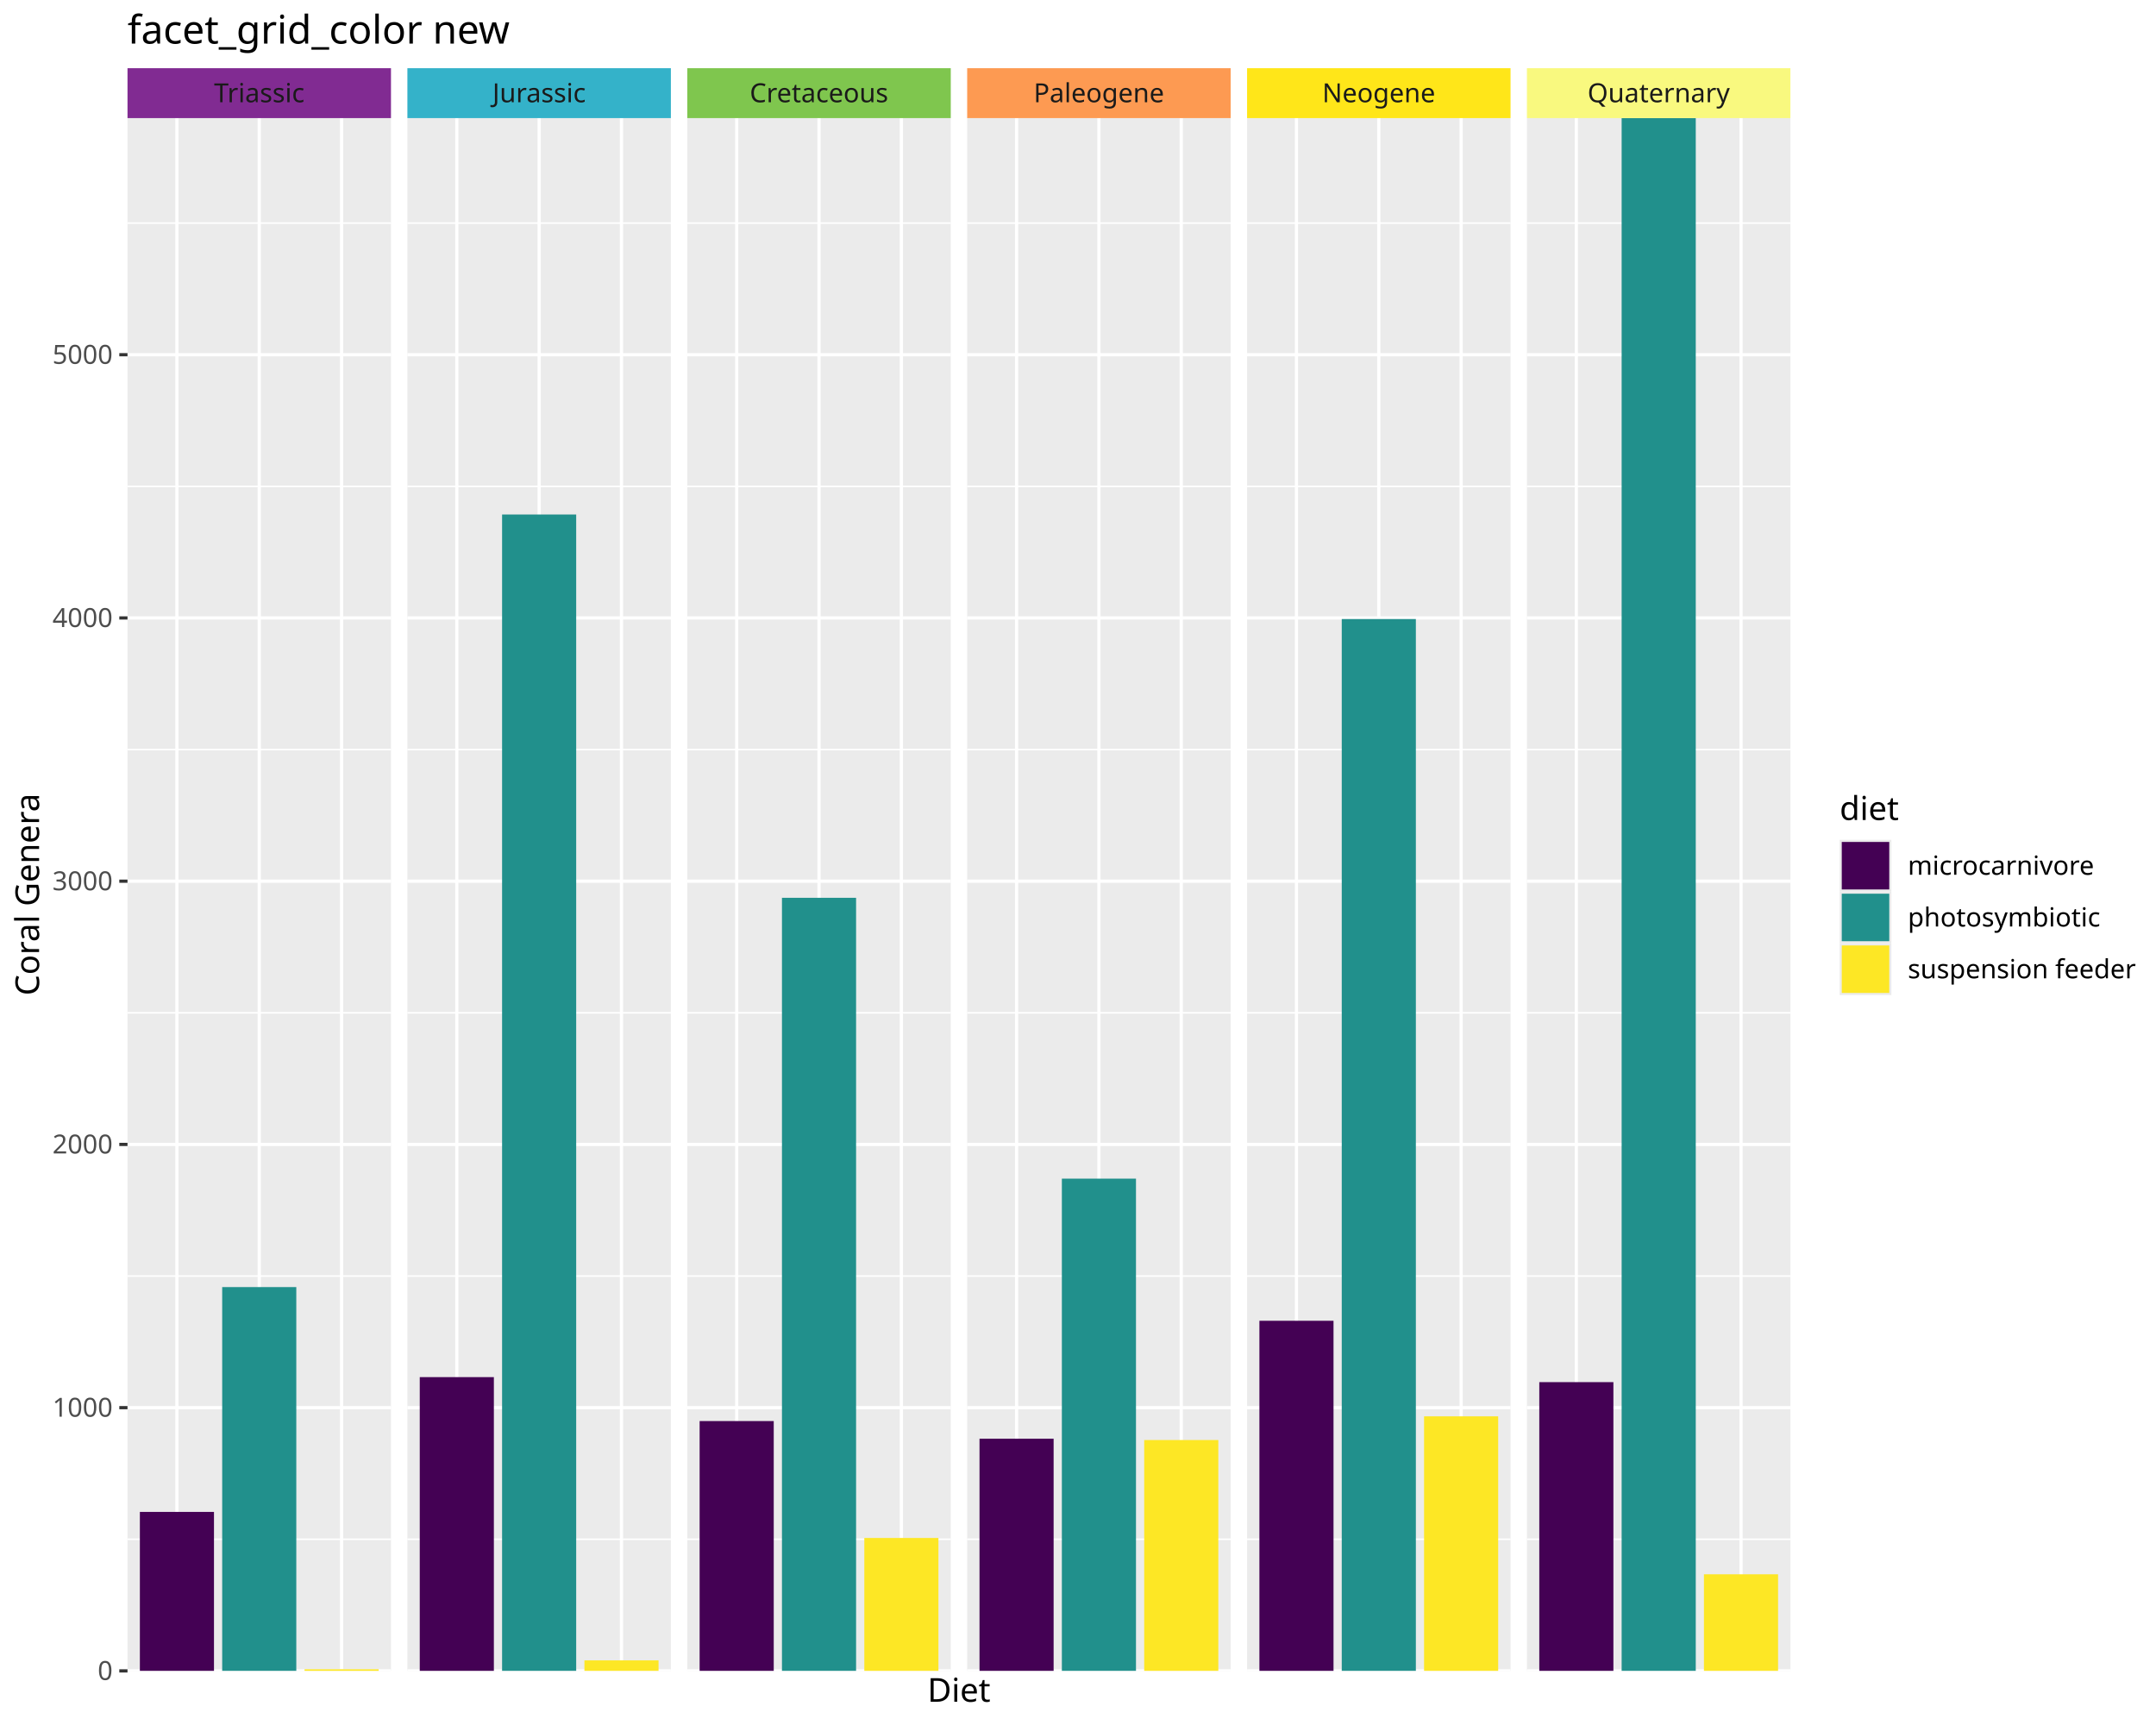
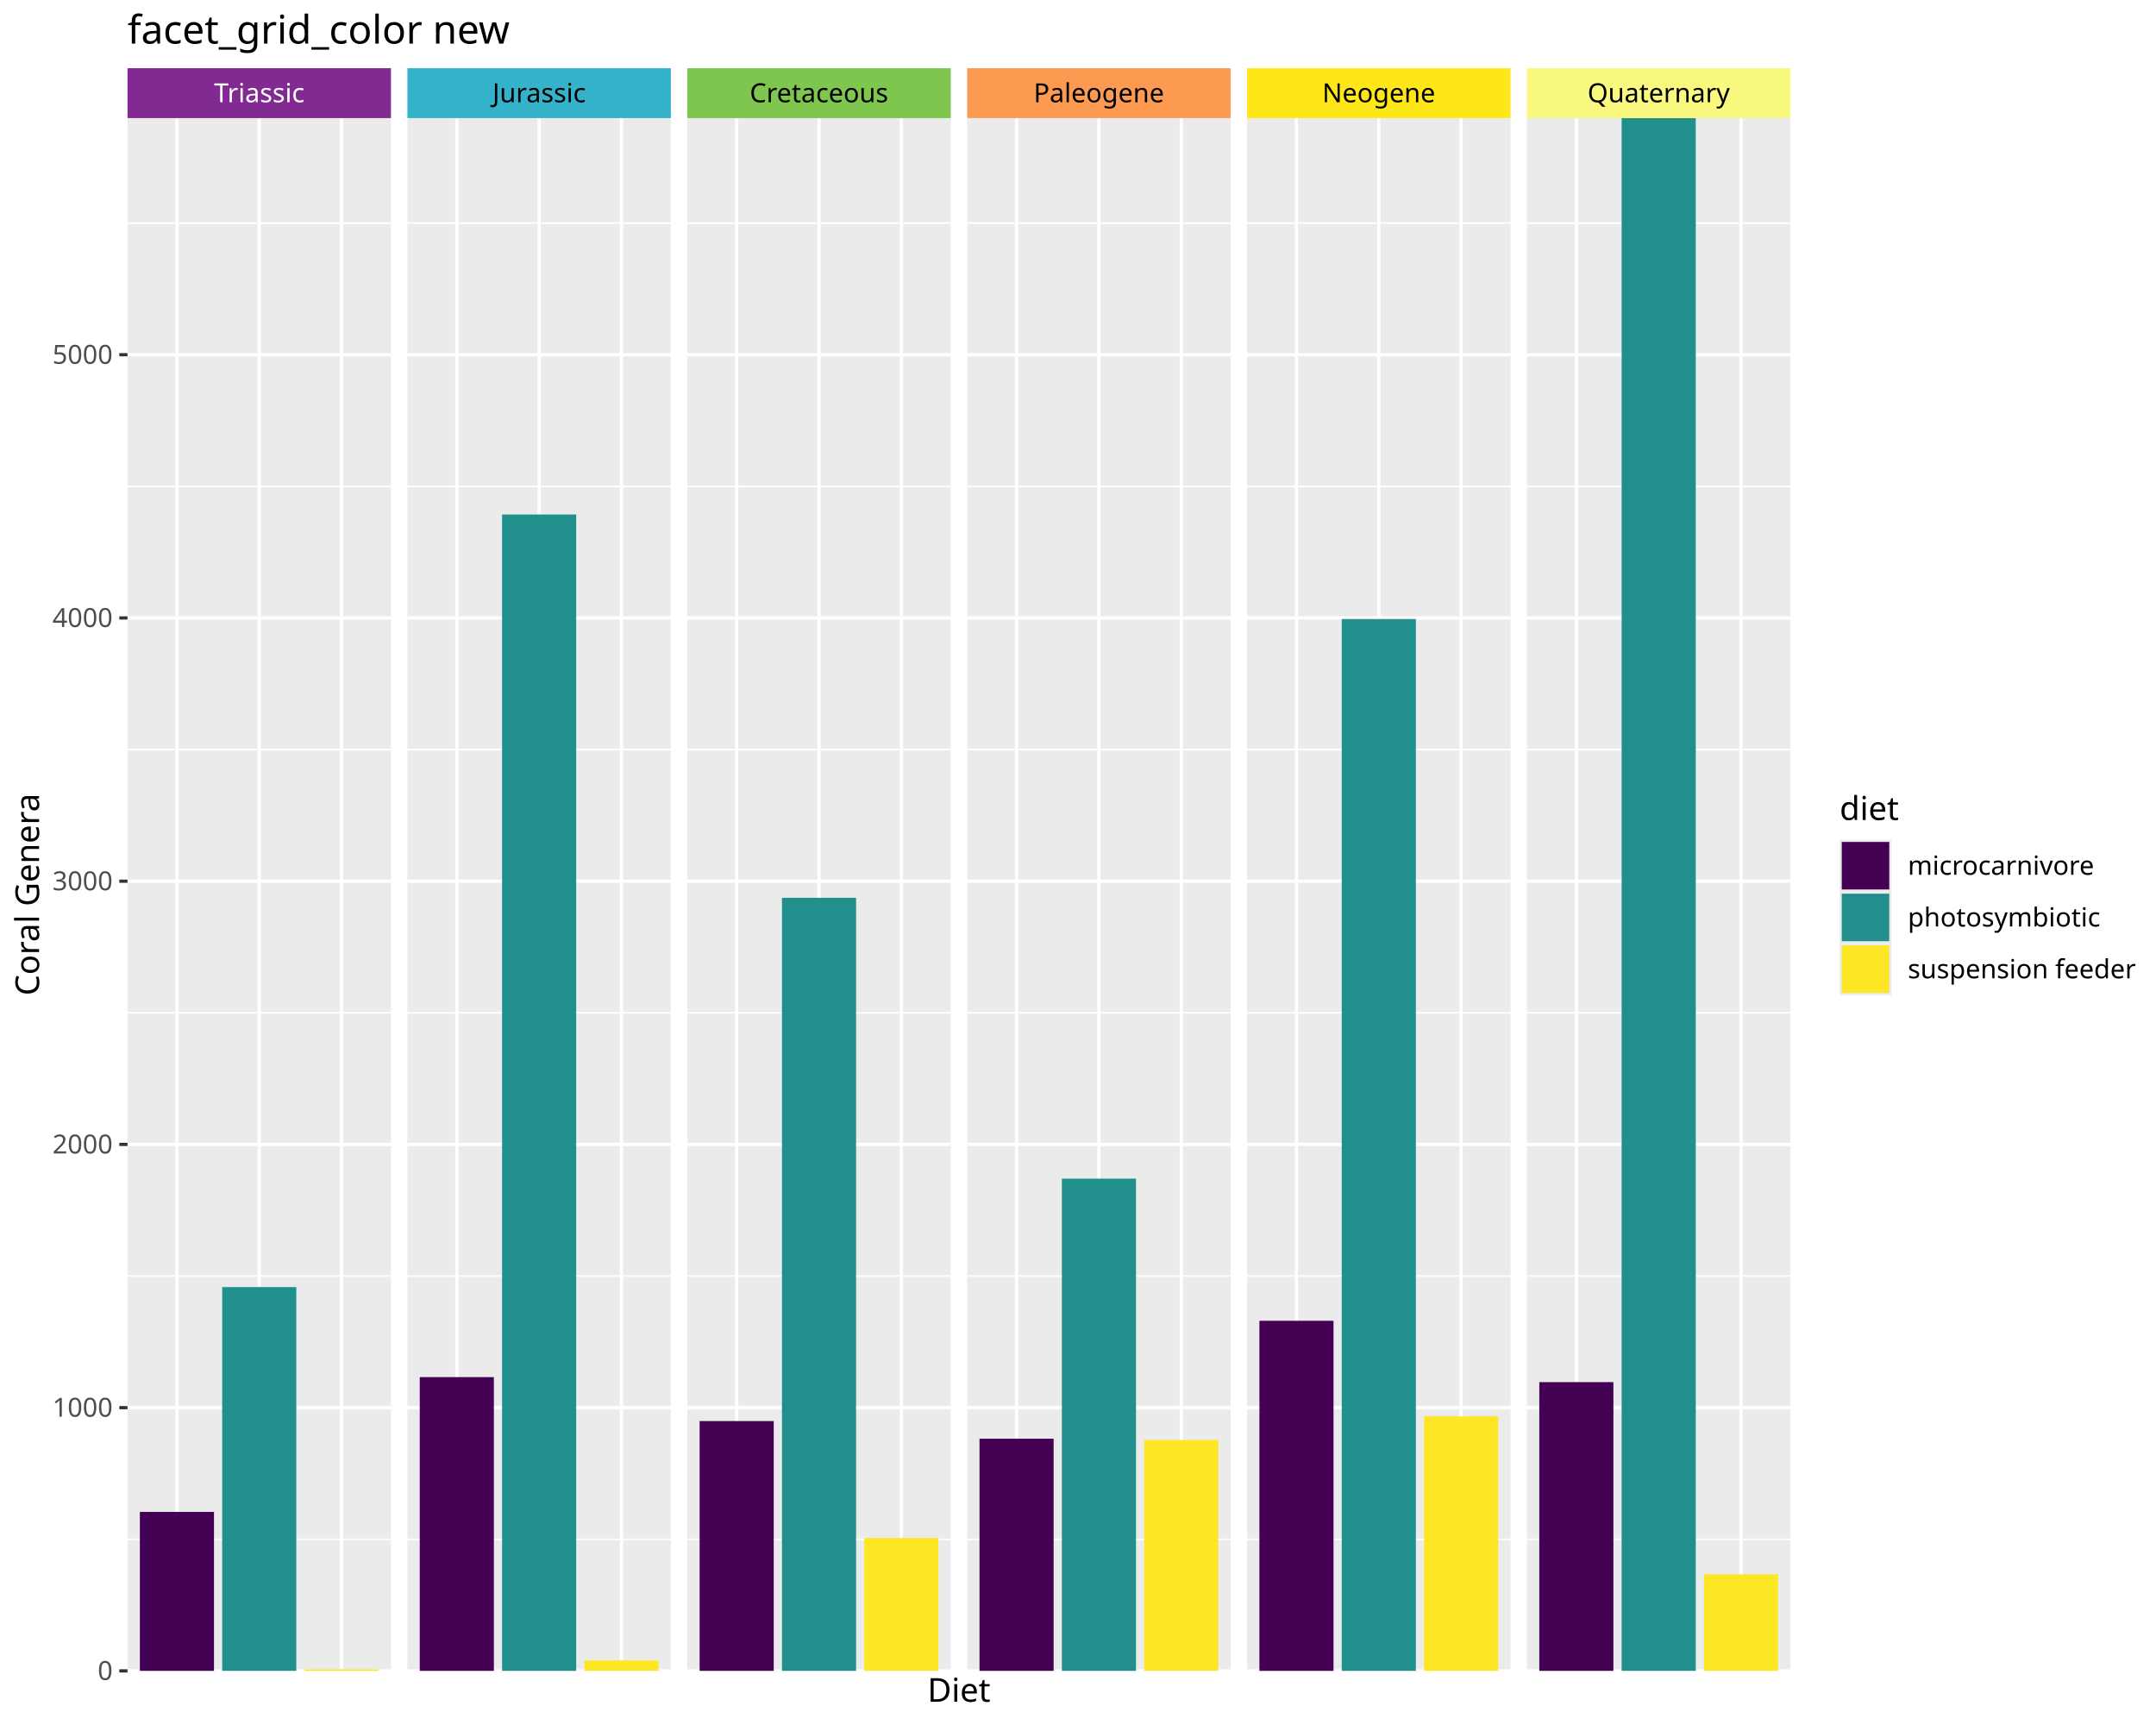
<svg xmlns="http://www.w3.org/2000/svg" class="svglite" data-engine-version="2.0" width="720.00pt" height="576.00pt" viewBox="0 0 720.00 576.00">
  <defs>
    <style type="text/css">
    .svglite line, .svglite polyline, .svglite polygon, .svglite path, .svglite rect, .svglite circle {
      fill: none;
      stroke: #000000;
      stroke-linecap: round;
      stroke-linejoin: round;
      stroke-miterlimit: 10.00;
    }
  </style>
  </defs>
  <rect width="100%" height="100%" style="stroke: none; fill: #FFFFFF;" />
  <defs>
    <clipPath id="cpMC4wMHw3MjAuMDB8MC4wMHw1NzYuMDA=">
      <rect x="0.00" y="0.00" width="720.00" height="576.00" />
    </clipPath>
  </defs>
  <g clip-path="url(#cpMC4wMHw3MjAuMDB8MC4wMHw1NzYuMDA=)">
    <rect x="0.00" y="0.00" width="720.00" height="576.00" style="stroke-width: 1.07; stroke: #FFFFFF; fill: #FFFFFF;" />
  </g>
  <defs>
    <clipPath id="cpNDIuNTh8MTMwLjU3fDM5LjQzfDU1Ny45Mw==">
      <rect x="42.58" y="39.43" width="87.99" height="518.49" />
    </clipPath>
  </defs>
  <g clip-path="url(#cpNDIuNTh8MTMwLjU3fDM5LjQzfDU1Ny45Mw==)">
    <rect x="42.58" y="39.43" width="87.99" height="518.49" style="stroke-width: 1.07; stroke: none; fill: #EBEBEB;" />
    <polyline points="42.58,513.98 130.57,513.98 " style="stroke-width: 0.53; stroke: #FFFFFF; stroke-linecap: butt;" />
    <polyline points="42.58,426.08 130.57,426.08 " style="stroke-width: 0.53; stroke: #FFFFFF; stroke-linecap: butt;" />
    <polyline points="42.58,338.19 130.57,338.19 " style="stroke-width: 0.53; stroke: #FFFFFF; stroke-linecap: butt;" />
    <polyline points="42.58,250.29 130.57,250.29 " style="stroke-width: 0.53; stroke: #FFFFFF; stroke-linecap: butt;" />
    <polyline points="42.58,162.40 130.57,162.40 " style="stroke-width: 0.53; stroke: #FFFFFF; stroke-linecap: butt;" />
    <polyline points="42.58,74.50 130.57,74.50 " style="stroke-width: 0.53; stroke: #FFFFFF; stroke-linecap: butt;" />
    <polyline points="42.58,557.93 130.57,557.93 " style="stroke-width: 1.07; stroke: #FFFFFF; stroke-linecap: butt;" />
    <polyline points="42.58,470.03 130.57,470.03 " style="stroke-width: 1.07; stroke: #FFFFFF; stroke-linecap: butt;" />
    <polyline points="42.58,382.14 130.57,382.14 " style="stroke-width: 1.07; stroke: #FFFFFF; stroke-linecap: butt;" />
    <polyline points="42.58,294.24 130.57,294.24 " style="stroke-width: 1.07; stroke: #FFFFFF; stroke-linecap: butt;" />
    <polyline points="42.58,206.35 130.57,206.35 " style="stroke-width: 1.07; stroke: #FFFFFF; stroke-linecap: butt;" />
    <polyline points="42.58,118.45 130.57,118.45 " style="stroke-width: 1.07; stroke: #FFFFFF; stroke-linecap: butt;" />
    <polyline points="59.08,557.93 59.08,39.43 " style="stroke-width: 1.07; stroke: #FFFFFF; stroke-linecap: butt;" />
    <polyline points="86.58,557.93 86.58,39.43 " style="stroke-width: 1.07; stroke: #FFFFFF; stroke-linecap: butt;" />
    <polyline points="114.07,557.93 114.07,39.43 " style="stroke-width: 1.07; stroke: #FFFFFF; stroke-linecap: butt;" />
    <rect x="101.70" y="557.40" width="24.75" height="0.53" style="stroke-width: 1.07; stroke: none; stroke-linecap: butt; stroke-linejoin: miter; fill: #FDE725;" />
    <rect x="74.20" y="429.78" width="24.75" height="128.15" style="stroke-width: 1.07; stroke: none; stroke-linecap: butt; stroke-linejoin: miter; fill: #21908C;" />
    <rect x="46.71" y="504.84" width="24.75" height="53.09" style="stroke-width: 1.07; stroke: none; stroke-linecap: butt; stroke-linejoin: miter; fill: #440154;" />
  </g>
  <g clip-path="url(#cpMC4wMHw3MjAuMDB8MC4wMHw1NzYuMDA=)">
</g>
  <defs>
    <clipPath id="cpMTM2LjA1fDIyNC4wNHwzOS40M3w1NTcuOTM=">
      <rect x="136.05" y="39.43" width="87.99" height="518.49" />
    </clipPath>
  </defs>
  <g clip-path="url(#cpMTM2LjA1fDIyNC4wNHwzOS40M3w1NTcuOTM=)">
    <rect x="136.05" y="39.43" width="87.99" height="518.49" style="stroke-width: 1.07; stroke: none; fill: #EBEBEB;" />
    <polyline points="136.05,513.98 224.04,513.98 " style="stroke-width: 0.53; stroke: #FFFFFF; stroke-linecap: butt;" />
    <polyline points="136.05,426.08 224.04,426.08 " style="stroke-width: 0.53; stroke: #FFFFFF; stroke-linecap: butt;" />
    <polyline points="136.05,338.19 224.04,338.19 " style="stroke-width: 0.53; stroke: #FFFFFF; stroke-linecap: butt;" />
    <polyline points="136.05,250.29 224.04,250.29 " style="stroke-width: 0.53; stroke: #FFFFFF; stroke-linecap: butt;" />
    <polyline points="136.05,162.40 224.04,162.40 " style="stroke-width: 0.53; stroke: #FFFFFF; stroke-linecap: butt;" />
    <polyline points="136.05,74.50 224.04,74.50 " style="stroke-width: 0.53; stroke: #FFFFFF; stroke-linecap: butt;" />
    <polyline points="136.05,557.93 224.04,557.93 " style="stroke-width: 1.07; stroke: #FFFFFF; stroke-linecap: butt;" />
    <polyline points="136.05,470.03 224.04,470.03 " style="stroke-width: 1.07; stroke: #FFFFFF; stroke-linecap: butt;" />
    <polyline points="136.05,382.14 224.04,382.14 " style="stroke-width: 1.07; stroke: #FFFFFF; stroke-linecap: butt;" />
    <polyline points="136.05,294.24 224.04,294.24 " style="stroke-width: 1.07; stroke: #FFFFFF; stroke-linecap: butt;" />
    <polyline points="136.05,206.35 224.04,206.35 " style="stroke-width: 1.07; stroke: #FFFFFF; stroke-linecap: butt;" />
    <polyline points="136.05,118.45 224.04,118.45 " style="stroke-width: 1.07; stroke: #FFFFFF; stroke-linecap: butt;" />
    <polyline points="152.55,557.93 152.55,39.43 " style="stroke-width: 1.07; stroke: #FFFFFF; stroke-linecap: butt;" />
    <polyline points="180.05,557.93 180.05,39.43 " style="stroke-width: 1.07; stroke: #FFFFFF; stroke-linecap: butt;" />
    <polyline points="207.54,557.93 207.54,39.43 " style="stroke-width: 1.07; stroke: #FFFFFF; stroke-linecap: butt;" />
    <rect x="195.17" y="554.41" width="24.75" height="3.52" style="stroke-width: 1.07; stroke: none; stroke-linecap: butt; stroke-linejoin: miter; fill: #FDE725;" />
    <rect x="167.67" y="171.80" width="24.75" height="386.12" style="stroke-width: 1.07; stroke: none; stroke-linecap: butt; stroke-linejoin: miter; fill: #21908C;" />
    <rect x="140.18" y="459.84" width="24.75" height="98.09" style="stroke-width: 1.07; stroke: none; stroke-linecap: butt; stroke-linejoin: miter; fill: #440154;" />
  </g>
  <g clip-path="url(#cpMC4wMHw3MjAuMDB8MC4wMHw1NzYuMDA=)">
</g>
  <defs>
    <clipPath id="cpMjI5LjUyfDMxNy41MXwzOS40M3w1NTcuOTM=">
      <rect x="229.52" y="39.43" width="87.99" height="518.49" />
    </clipPath>
  </defs>
  <g clip-path="url(#cpMjI5LjUyfDMxNy41MXwzOS40M3w1NTcuOTM=)">
    <rect x="229.52" y="39.43" width="87.99" height="518.49" style="stroke-width: 1.07; stroke: none; fill: #EBEBEB;" />
    <polyline points="229.52,513.98 317.51,513.98 " style="stroke-width: 0.53; stroke: #FFFFFF; stroke-linecap: butt;" />
    <polyline points="229.52,426.08 317.51,426.08 " style="stroke-width: 0.53; stroke: #FFFFFF; stroke-linecap: butt;" />
    <polyline points="229.52,338.19 317.51,338.19 " style="stroke-width: 0.53; stroke: #FFFFFF; stroke-linecap: butt;" />
    <polyline points="229.52,250.29 317.51,250.29 " style="stroke-width: 0.53; stroke: #FFFFFF; stroke-linecap: butt;" />
    <polyline points="229.52,162.40 317.51,162.40 " style="stroke-width: 0.53; stroke: #FFFFFF; stroke-linecap: butt;" />
    <polyline points="229.52,74.50 317.51,74.50 " style="stroke-width: 0.53; stroke: #FFFFFF; stroke-linecap: butt;" />
    <polyline points="229.52,557.93 317.51,557.93 " style="stroke-width: 1.07; stroke: #FFFFFF; stroke-linecap: butt;" />
    <polyline points="229.52,470.03 317.51,470.03 " style="stroke-width: 1.07; stroke: #FFFFFF; stroke-linecap: butt;" />
    <polyline points="229.52,382.14 317.51,382.14 " style="stroke-width: 1.07; stroke: #FFFFFF; stroke-linecap: butt;" />
    <polyline points="229.52,294.24 317.51,294.24 " style="stroke-width: 1.07; stroke: #FFFFFF; stroke-linecap: butt;" />
    <polyline points="229.52,206.35 317.51,206.35 " style="stroke-width: 1.07; stroke: #FFFFFF; stroke-linecap: butt;" />
    <polyline points="229.52,118.45 317.51,118.45 " style="stroke-width: 1.07; stroke: #FFFFFF; stroke-linecap: butt;" />
    <polyline points="246.02,557.93 246.02,39.43 " style="stroke-width: 1.07; stroke: #FFFFFF; stroke-linecap: butt;" />
    <polyline points="273.51,557.93 273.51,39.43 " style="stroke-width: 1.07; stroke: #FFFFFF; stroke-linecap: butt;" />
    <polyline points="301.01,557.93 301.01,39.43 " style="stroke-width: 1.07; stroke: #FFFFFF; stroke-linecap: butt;" />
    <rect x="288.64" y="513.54" width="24.75" height="44.39" style="stroke-width: 1.07; stroke: none; stroke-linecap: butt; stroke-linejoin: miter; fill: #FDE725;" />
    <rect x="261.14" y="299.78" width="24.75" height="258.15" style="stroke-width: 1.07; stroke: none; stroke-linecap: butt; stroke-linejoin: miter; fill: #21908C;" />
    <rect x="233.64" y="474.51" width="24.75" height="83.41" style="stroke-width: 1.07; stroke: none; stroke-linecap: butt; stroke-linejoin: miter; fill: #440154;" />
  </g>
  <g clip-path="url(#cpMC4wMHw3MjAuMDB8MC4wMHw1NzYuMDA=)">
</g>
  <defs>
    <clipPath id="cpMzIyLjk5fDQxMC45OHwzOS40M3w1NTcuOTM=">
      <rect x="322.99" y="39.43" width="87.99" height="518.49" />
    </clipPath>
  </defs>
  <g clip-path="url(#cpMzIyLjk5fDQxMC45OHwzOS40M3w1NTcuOTM=)">
    <rect x="322.99" y="39.43" width="87.99" height="518.49" style="stroke-width: 1.07; stroke: none; fill: #EBEBEB;" />
    <polyline points="322.99,513.98 410.98,513.98 " style="stroke-width: 0.53; stroke: #FFFFFF; stroke-linecap: butt;" />
    <polyline points="322.99,426.08 410.98,426.08 " style="stroke-width: 0.53; stroke: #FFFFFF; stroke-linecap: butt;" />
    <polyline points="322.99,338.19 410.98,338.19 " style="stroke-width: 0.53; stroke: #FFFFFF; stroke-linecap: butt;" />
    <polyline points="322.99,250.29 410.98,250.29 " style="stroke-width: 0.53; stroke: #FFFFFF; stroke-linecap: butt;" />
    <polyline points="322.99,162.40 410.98,162.40 " style="stroke-width: 0.53; stroke: #FFFFFF; stroke-linecap: butt;" />
    <polyline points="322.99,74.50 410.98,74.50 " style="stroke-width: 0.53; stroke: #FFFFFF; stroke-linecap: butt;" />
    <polyline points="322.99,557.93 410.98,557.93 " style="stroke-width: 1.07; stroke: #FFFFFF; stroke-linecap: butt;" />
    <polyline points="322.99,470.03 410.98,470.03 " style="stroke-width: 1.07; stroke: #FFFFFF; stroke-linecap: butt;" />
    <polyline points="322.99,382.14 410.98,382.14 " style="stroke-width: 1.07; stroke: #FFFFFF; stroke-linecap: butt;" />
    <polyline points="322.99,294.24 410.98,294.24 " style="stroke-width: 1.07; stroke: #FFFFFF; stroke-linecap: butt;" />
    <polyline points="322.99,206.35 410.98,206.35 " style="stroke-width: 1.07; stroke: #FFFFFF; stroke-linecap: butt;" />
    <polyline points="322.99,118.45 410.98,118.45 " style="stroke-width: 1.07; stroke: #FFFFFF; stroke-linecap: butt;" />
    <polyline points="339.49,557.93 339.49,39.43 " style="stroke-width: 1.07; stroke: #FFFFFF; stroke-linecap: butt;" />
    <polyline points="366.98,557.93 366.98,39.43 " style="stroke-width: 1.07; stroke: #FFFFFF; stroke-linecap: butt;" />
    <polyline points="394.48,557.93 394.48,39.43 " style="stroke-width: 1.07; stroke: #FFFFFF; stroke-linecap: butt;" />
    <rect x="382.11" y="480.84" width="24.75" height="77.08" style="stroke-width: 1.07; stroke: none; stroke-linecap: butt; stroke-linejoin: miter; fill: #FDE725;" />
    <rect x="354.61" y="393.56" width="24.75" height="164.36" style="stroke-width: 1.07; stroke: none; stroke-linecap: butt; stroke-linejoin: miter; fill: #21908C;" />
    <rect x="327.11" y="480.40" width="24.75" height="77.52" style="stroke-width: 1.07; stroke: none; stroke-linecap: butt; stroke-linejoin: miter; fill: #440154;" />
  </g>
  <g clip-path="url(#cpMC4wMHw3MjAuMDB8MC4wMHw1NzYuMDA=)">
</g>
  <defs>
    <clipPath id="cpNDE2LjQ2fDUwNC40NXwzOS40M3w1NTcuOTM=">
      <rect x="416.46" y="39.43" width="87.99" height="518.49" />
    </clipPath>
  </defs>
  <g clip-path="url(#cpNDE2LjQ2fDUwNC40NXwzOS40M3w1NTcuOTM=)">
    <rect x="416.46" y="39.43" width="87.99" height="518.49" style="stroke-width: 1.07; stroke: none; fill: #EBEBEB;" />
    <polyline points="416.46,513.98 504.45,513.98 " style="stroke-width: 0.53; stroke: #FFFFFF; stroke-linecap: butt;" />
    <polyline points="416.46,426.08 504.45,426.08 " style="stroke-width: 0.53; stroke: #FFFFFF; stroke-linecap: butt;" />
    <polyline points="416.46,338.19 504.45,338.19 " style="stroke-width: 0.53; stroke: #FFFFFF; stroke-linecap: butt;" />
    <polyline points="416.46,250.29 504.45,250.29 " style="stroke-width: 0.53; stroke: #FFFFFF; stroke-linecap: butt;" />
    <polyline points="416.46,162.40 504.45,162.40 " style="stroke-width: 0.53; stroke: #FFFFFF; stroke-linecap: butt;" />
    <polyline points="416.46,74.50 504.45,74.50 " style="stroke-width: 0.53; stroke: #FFFFFF; stroke-linecap: butt;" />
    <polyline points="416.46,557.93 504.45,557.93 " style="stroke-width: 1.07; stroke: #FFFFFF; stroke-linecap: butt;" />
    <polyline points="416.46,470.03 504.45,470.03 " style="stroke-width: 1.07; stroke: #FFFFFF; stroke-linecap: butt;" />
    <polyline points="416.46,382.14 504.45,382.14 " style="stroke-width: 1.07; stroke: #FFFFFF; stroke-linecap: butt;" />
    <polyline points="416.46,294.24 504.45,294.24 " style="stroke-width: 1.07; stroke: #FFFFFF; stroke-linecap: butt;" />
    <polyline points="416.46,206.35 504.45,206.35 " style="stroke-width: 1.07; stroke: #FFFFFF; stroke-linecap: butt;" />
    <polyline points="416.46,118.45 504.45,118.45 " style="stroke-width: 1.07; stroke: #FFFFFF; stroke-linecap: butt;" />
    <polyline points="432.95,557.93 432.95,39.43 " style="stroke-width: 1.07; stroke: #FFFFFF; stroke-linecap: butt;" />
    <polyline points="460.45,557.93 460.45,39.43 " style="stroke-width: 1.07; stroke: #FFFFFF; stroke-linecap: butt;" />
    <polyline points="487.95,557.93 487.95,39.43 " style="stroke-width: 1.07; stroke: #FFFFFF; stroke-linecap: butt;" />
    <rect x="475.57" y="472.93" width="24.75" height="84.99" style="stroke-width: 1.07; stroke: none; stroke-linecap: butt; stroke-linejoin: miter; fill: #FDE725;" />
    <rect x="448.08" y="206.70" width="24.75" height="351.23" style="stroke-width: 1.07; stroke: none; stroke-linecap: butt; stroke-linejoin: miter; fill: #21908C;" />
    <rect x="420.58" y="441.03" width="24.75" height="116.90" style="stroke-width: 1.07; stroke: none; stroke-linecap: butt; stroke-linejoin: miter; fill: #440154;" />
  </g>
  <g clip-path="url(#cpMC4wMHw3MjAuMDB8MC4wMHw1NzYuMDA=)">
</g>
  <defs>
    <clipPath id="cpNTA5LjkyfDU5Ny45MXwzOS40M3w1NTcuOTM=">
      <rect x="509.92" y="39.43" width="87.99" height="518.49" />
    </clipPath>
  </defs>
  <g clip-path="url(#cpNTA5LjkyfDU5Ny45MXwzOS40M3w1NTcuOTM=)">
    <rect x="509.92" y="39.43" width="87.99" height="518.49" style="stroke-width: 1.07; stroke: none; fill: #EBEBEB;" />
    <polyline points="509.92,513.98 597.91,513.98 " style="stroke-width: 0.53; stroke: #FFFFFF; stroke-linecap: butt;" />
    <polyline points="509.92,426.08 597.91,426.08 " style="stroke-width: 0.53; stroke: #FFFFFF; stroke-linecap: butt;" />
    <polyline points="509.92,338.19 597.91,338.19 " style="stroke-width: 0.53; stroke: #FFFFFF; stroke-linecap: butt;" />
    <polyline points="509.92,250.29 597.91,250.29 " style="stroke-width: 0.53; stroke: #FFFFFF; stroke-linecap: butt;" />
    <polyline points="509.92,162.40 597.91,162.40 " style="stroke-width: 0.53; stroke: #FFFFFF; stroke-linecap: butt;" />
    <polyline points="509.92,74.50 597.91,74.50 " style="stroke-width: 0.53; stroke: #FFFFFF; stroke-linecap: butt;" />
    <polyline points="509.92,557.93 597.91,557.93 " style="stroke-width: 1.07; stroke: #FFFFFF; stroke-linecap: butt;" />
    <polyline points="509.92,470.03 597.91,470.03 " style="stroke-width: 1.07; stroke: #FFFFFF; stroke-linecap: butt;" />
    <polyline points="509.92,382.14 597.91,382.14 " style="stroke-width: 1.07; stroke: #FFFFFF; stroke-linecap: butt;" />
    <polyline points="509.92,294.24 597.91,294.24 " style="stroke-width: 1.07; stroke: #FFFFFF; stroke-linecap: butt;" />
    <polyline points="509.92,206.35 597.91,206.35 " style="stroke-width: 1.07; stroke: #FFFFFF; stroke-linecap: butt;" />
    <polyline points="509.92,118.45 597.91,118.45 " style="stroke-width: 1.07; stroke: #FFFFFF; stroke-linecap: butt;" />
    <polyline points="526.42,557.93 526.42,39.43 " style="stroke-width: 1.07; stroke: #FFFFFF; stroke-linecap: butt;" />
    <polyline points="553.92,557.93 553.92,39.43 " style="stroke-width: 1.07; stroke: #FFFFFF; stroke-linecap: butt;" />
    <polyline points="581.42,557.93 581.42,39.43 " style="stroke-width: 1.07; stroke: #FFFFFF; stroke-linecap: butt;" />
    <rect x="569.04" y="525.67" width="24.75" height="32.26" style="stroke-width: 1.07; stroke: none; stroke-linecap: butt; stroke-linejoin: miter; fill: #FDE725;" />
    <rect x="541.55" y="39.43" width="24.75" height="518.49" style="stroke-width: 1.07; stroke: none; stroke-linecap: butt; stroke-linejoin: miter; fill: #21908C;" />
    <rect x="514.05" y="461.51" width="24.75" height="96.42" style="stroke-width: 1.07; stroke: none; stroke-linecap: butt; stroke-linejoin: miter; fill: #440154;" />
  </g>
  <g clip-path="url(#cpMC4wMHw3MjAuMDB8MC4wMHw1NzYuMDA=)">
</g>
  <defs>
    <clipPath id="cpNDIuNTh8MTMwLjU3fDIyLjc4fDM5LjQz">
      <rect x="42.58" y="22.78" width="87.99" height="16.65" />
    </clipPath>
  </defs>
  <g clip-path="url(#cpNDIuNTh8MTMwLjU3fDIyLjc4fDM5LjQz)">
    <rect x="42.58" y="22.78" width="87.99" height="16.65" style="stroke-width: 1.07; stroke: none; fill: #812B92;" />
-     <text x="86.58" y="34.14" text-anchor="middle" style="font-size: 8.80px; fill: #1A1A1A; font-family: sans;" textLength="30.32px" lengthAdjust="spacingAndGlyphs">Triassic</text>
+     <text x="86.58" y="34.14" text-anchor="middle" style="font-size: 8.80px; fill: #FFFFFF; font-family: sans;" textLength="30.32px" lengthAdjust="spacingAndGlyphs">Triassic</text>
  </g>
  <g clip-path="url(#cpMC4wMHw3MjAuMDB8MC4wMHw1NzYuMDA=)">
</g>
  <defs>
    <clipPath id="cpMTM2LjA1fDIyNC4wNHwyMi43OHwzOS40Mw==">
      <rect x="136.05" y="22.78" width="87.99" height="16.65" />
    </clipPath>
  </defs>
  <g clip-path="url(#cpMTM2LjA1fDIyNC4wNHwyMi43OHwzOS40Mw==)">
    <rect x="136.05" y="22.78" width="87.99" height="16.65" style="stroke-width: 1.07; stroke: none; fill: #34B2C9;" />
-     <text x="180.05" y="34.14" text-anchor="middle" style="font-size: 8.80px; fill: #1A1A1A; font-family: sans;" textLength="32.29px" lengthAdjust="spacingAndGlyphs">Jurassic</text>
+     <text x="180.05" y="34.14" text-anchor="middle" style="font-size: 8.80px; font-family: sans;" textLength="32.29px" lengthAdjust="spacingAndGlyphs">Jurassic</text>
  </g>
  <g clip-path="url(#cpMC4wMHw3MjAuMDB8MC4wMHw1NzYuMDA=)">
</g>
  <defs>
    <clipPath id="cpMjI5LjUyfDMxNy41MXwyMi43OHwzOS40Mw==">
      <rect x="229.52" y="22.78" width="87.99" height="16.65" />
    </clipPath>
  </defs>
  <g clip-path="url(#cpMjI5LjUyfDMxNy41MXwyMi43OHwzOS40Mw==)">
    <rect x="229.52" y="22.78" width="87.99" height="16.65" style="stroke-width: 1.07; stroke: none; fill: #7FC64E;" />
-     <text x="273.51" y="34.14" text-anchor="middle" style="font-size: 8.80px; fill: #1A1A1A; font-family: sans;" textLength="45.01px" lengthAdjust="spacingAndGlyphs">Cretaceous</text>
+     <text x="273.51" y="34.14" text-anchor="middle" style="font-size: 8.80px; font-family: sans;" textLength="45.01px" lengthAdjust="spacingAndGlyphs">Cretaceous</text>
  </g>
  <g clip-path="url(#cpMC4wMHw3MjAuMDB8MC4wMHw1NzYuMDA=)">
</g>
  <defs>
    <clipPath id="cpMzIyLjk5fDQxMC45OHwyMi43OHwzOS40Mw==">
      <rect x="322.99" y="22.78" width="87.99" height="16.65" />
    </clipPath>
  </defs>
  <g clip-path="url(#cpMzIyLjk5fDQxMC45OHwyMi43OHwzOS40Mw==)">
    <rect x="322.99" y="22.78" width="87.99" height="16.65" style="stroke-width: 1.07; stroke: none; fill: #FD9A52;" />
-     <text x="366.98" y="34.14" text-anchor="middle" style="font-size: 8.80px; fill: #1A1A1A; font-family: sans;" textLength="42.09px" lengthAdjust="spacingAndGlyphs">Paleogene</text>
+     <text x="366.98" y="34.14" text-anchor="middle" style="font-size: 8.80px; font-family: sans;" textLength="42.09px" lengthAdjust="spacingAndGlyphs">Paleogene</text>
  </g>
  <g clip-path="url(#cpMC4wMHw3MjAuMDB8MC4wMHw1NzYuMDA=)">
</g>
  <defs>
    <clipPath id="cpNDE2LjQ2fDUwNC40NXwyMi43OHwzOS40Mw==">
      <rect x="416.46" y="22.78" width="87.99" height="16.65" />
    </clipPath>
  </defs>
  <g clip-path="url(#cpNDE2LjQ2fDUwNC40NXwyMi43OHwzOS40Mw==)">
    <rect x="416.46" y="22.78" width="87.99" height="16.65" style="stroke-width: 1.07; stroke: none; fill: #FFE619;" />
-     <text x="460.45" y="34.14" text-anchor="middle" style="font-size: 8.80px; fill: #1A1A1A; font-family: sans;" textLength="35.72px" lengthAdjust="spacingAndGlyphs">Neogene</text>
+     <text x="460.45" y="34.14" text-anchor="middle" style="font-size: 8.80px; font-family: sans;" textLength="35.72px" lengthAdjust="spacingAndGlyphs">Neogene</text>
  </g>
  <g clip-path="url(#cpMC4wMHw3MjAuMDB8MC4wMHw1NzYuMDA=)">
</g>
  <defs>
    <clipPath id="cpNTA5LjkyfDU5Ny45MXwyMi43OHwzOS40Mw==">
      <rect x="509.92" y="22.78" width="87.99" height="16.65" />
    </clipPath>
  </defs>
  <g clip-path="url(#cpNTA5LjkyfDU5Ny45MXwyMi43OHwzOS40Mw==)">
    <rect x="509.92" y="22.78" width="87.99" height="16.65" style="stroke-width: 1.07; stroke: none; fill: #F9F97F;" />
-     <text x="553.92" y="34.14" text-anchor="middle" style="font-size: 8.80px; fill: #1A1A1A; font-family: sans;" textLength="44.03px" lengthAdjust="spacingAndGlyphs">Quaternary</text>
+     <text x="553.92" y="34.14" text-anchor="middle" style="font-size: 8.80px; font-family: sans;" textLength="44.03px" lengthAdjust="spacingAndGlyphs">Quaternary</text>
  </g>
  <g clip-path="url(#cpMC4wMHw3MjAuMDB8MC4wMHw1NzYuMDA=)">
    <polyline points="59.08,557.93 59.08,557.93 " style="stroke-width: 1.07; stroke: #333333; stroke-linecap: butt;" />
    <polyline points="86.58,557.93 86.58,557.93 " style="stroke-width: 1.07; stroke: #333333; stroke-linecap: butt;" />
    <polyline points="114.07,557.93 114.07,557.93 " style="stroke-width: 1.07; stroke: #333333; stroke-linecap: butt;" />
    <polyline points="152.55,557.93 152.55,557.93 " style="stroke-width: 1.07; stroke: #333333; stroke-linecap: butt;" />
    <polyline points="180.05,557.93 180.05,557.93 " style="stroke-width: 1.07; stroke: #333333; stroke-linecap: butt;" />
    <polyline points="207.54,557.93 207.54,557.93 " style="stroke-width: 1.07; stroke: #333333; stroke-linecap: butt;" />
    <polyline points="246.02,557.93 246.02,557.93 " style="stroke-width: 1.07; stroke: #333333; stroke-linecap: butt;" />
    <polyline points="273.51,557.93 273.51,557.93 " style="stroke-width: 1.07; stroke: #333333; stroke-linecap: butt;" />
    <polyline points="301.01,557.93 301.01,557.93 " style="stroke-width: 1.07; stroke: #333333; stroke-linecap: butt;" />
    <polyline points="339.49,557.93 339.49,557.93 " style="stroke-width: 1.07; stroke: #333333; stroke-linecap: butt;" />
    <polyline points="366.98,557.93 366.98,557.93 " style="stroke-width: 1.07; stroke: #333333; stroke-linecap: butt;" />
    <polyline points="394.48,557.93 394.48,557.93 " style="stroke-width: 1.07; stroke: #333333; stroke-linecap: butt;" />
    <polyline points="432.95,557.93 432.95,557.93 " style="stroke-width: 1.07; stroke: #333333; stroke-linecap: butt;" />
    <polyline points="460.45,557.93 460.45,557.93 " style="stroke-width: 1.07; stroke: #333333; stroke-linecap: butt;" />
    <polyline points="487.95,557.93 487.95,557.93 " style="stroke-width: 1.07; stroke: #333333; stroke-linecap: butt;" />
    <polyline points="526.42,557.93 526.42,557.93 " style="stroke-width: 1.07; stroke: #333333; stroke-linecap: butt;" />
    <polyline points="553.92,557.93 553.92,557.93 " style="stroke-width: 1.07; stroke: #333333; stroke-linecap: butt;" />
    <polyline points="581.42,557.93 581.42,557.93 " style="stroke-width: 1.07; stroke: #333333; stroke-linecap: butt;" />
    <text x="37.65" y="560.96" text-anchor="end" style="font-size: 8.80px; fill: #4D4D4D; font-family: sans;" textLength="4.89px" lengthAdjust="spacingAndGlyphs">0</text>
    <text x="37.65" y="473.06" text-anchor="end" style="font-size: 8.80px; fill: #4D4D4D; font-family: sans;" textLength="19.58px" lengthAdjust="spacingAndGlyphs">1000</text>
    <text x="37.65" y="385.16" text-anchor="end" style="font-size: 8.80px; fill: #4D4D4D; font-family: sans;" textLength="19.58px" lengthAdjust="spacingAndGlyphs">2000</text>
    <text x="37.65" y="297.27" text-anchor="end" style="font-size: 8.80px; fill: #4D4D4D; font-family: sans;" textLength="19.58px" lengthAdjust="spacingAndGlyphs">3000</text>
    <text x="37.65" y="209.37" text-anchor="end" style="font-size: 8.80px; fill: #4D4D4D; font-family: sans;" textLength="19.58px" lengthAdjust="spacingAndGlyphs">4000</text>
    <text x="37.65" y="121.48" text-anchor="end" style="font-size: 8.80px; fill: #4D4D4D; font-family: sans;" textLength="19.58px" lengthAdjust="spacingAndGlyphs">5000</text>
    <polyline points="39.84,557.93 42.58,557.93 " style="stroke-width: 1.07; stroke: #333333; stroke-linecap: butt;" />
    <polyline points="39.84,470.03 42.58,470.03 " style="stroke-width: 1.07; stroke: #333333; stroke-linecap: butt;" />
    <polyline points="39.84,382.14 42.58,382.14 " style="stroke-width: 1.07; stroke: #333333; stroke-linecap: butt;" />
    <polyline points="39.84,294.24 42.58,294.24 " style="stroke-width: 1.07; stroke: #333333; stroke-linecap: butt;" />
    <polyline points="39.84,206.35 42.58,206.35 " style="stroke-width: 1.07; stroke: #333333; stroke-linecap: butt;" />
    <polyline points="39.84,118.45 42.58,118.45 " style="stroke-width: 1.07; stroke: #333333; stroke-linecap: butt;" />
    <text x="320.25" y="568.24" text-anchor="middle" style="font-size: 11.00px; font-family: sans;" textLength="19.56px" lengthAdjust="spacingAndGlyphs">Diet</text>
    <text transform="translate(13.05,298.68) rotate(-90)" text-anchor="middle" style="font-size: 11.00px; font-family: sans;" textLength="66.04px" lengthAdjust="spacingAndGlyphs">Coral Genera</text>
    <rect x="608.87" y="259.61" width="105.65" height="78.13" style="stroke-width: 1.07; stroke: none; fill: #FFFFFF;" />
    <text x="614.35" y="273.81" style="font-size: 11.00px; font-family: sans;" textLength="17.73px" lengthAdjust="spacingAndGlyphs">diet</text>
    <rect x="614.35" y="280.43" width="17.28" height="17.28" style="stroke-width: 1.07; stroke: none; fill: #EBEBEB;" />
    <rect x="615.06" y="281.14" width="15.86" height="15.86" style="stroke-width: 1.07; stroke: none; stroke-linecap: butt; stroke-linejoin: miter; fill: #440154;" />
    <rect x="614.35" y="297.71" width="17.28" height="17.28" style="stroke-width: 1.07; stroke: none; fill: #EBEBEB;" />
    <rect x="615.06" y="298.42" width="15.86" height="15.86" style="stroke-width: 1.07; stroke: none; stroke-linecap: butt; stroke-linejoin: miter; fill: #21908C;" />
    <rect x="614.35" y="314.99" width="17.28" height="17.28" style="stroke-width: 1.07; stroke: none; fill: #EBEBEB;" />
    <rect x="615.06" y="315.70" width="15.86" height="15.86" style="stroke-width: 1.07; stroke: none; stroke-linecap: butt; stroke-linejoin: miter; fill: #FDE725;" />
    <text x="637.11" y="292.10" style="font-size: 8.80px; font-family: sans;" textLength="57.72px" lengthAdjust="spacingAndGlyphs">microcarnivore</text>
    <text x="637.11" y="309.38" style="font-size: 8.80px; font-family: sans;" textLength="58.71px" lengthAdjust="spacingAndGlyphs">photosymbiotic</text>
    <text x="637.11" y="326.66" style="font-size: 8.80px; font-family: sans;" textLength="71.93px" lengthAdjust="spacingAndGlyphs">suspension feeder</text>
    <text x="42.58" y="14.56" style="font-size: 13.20px; font-family: sans;" textLength="121.82px" lengthAdjust="spacingAndGlyphs">facet_grid_color new</text>
  </g>
</svg>
